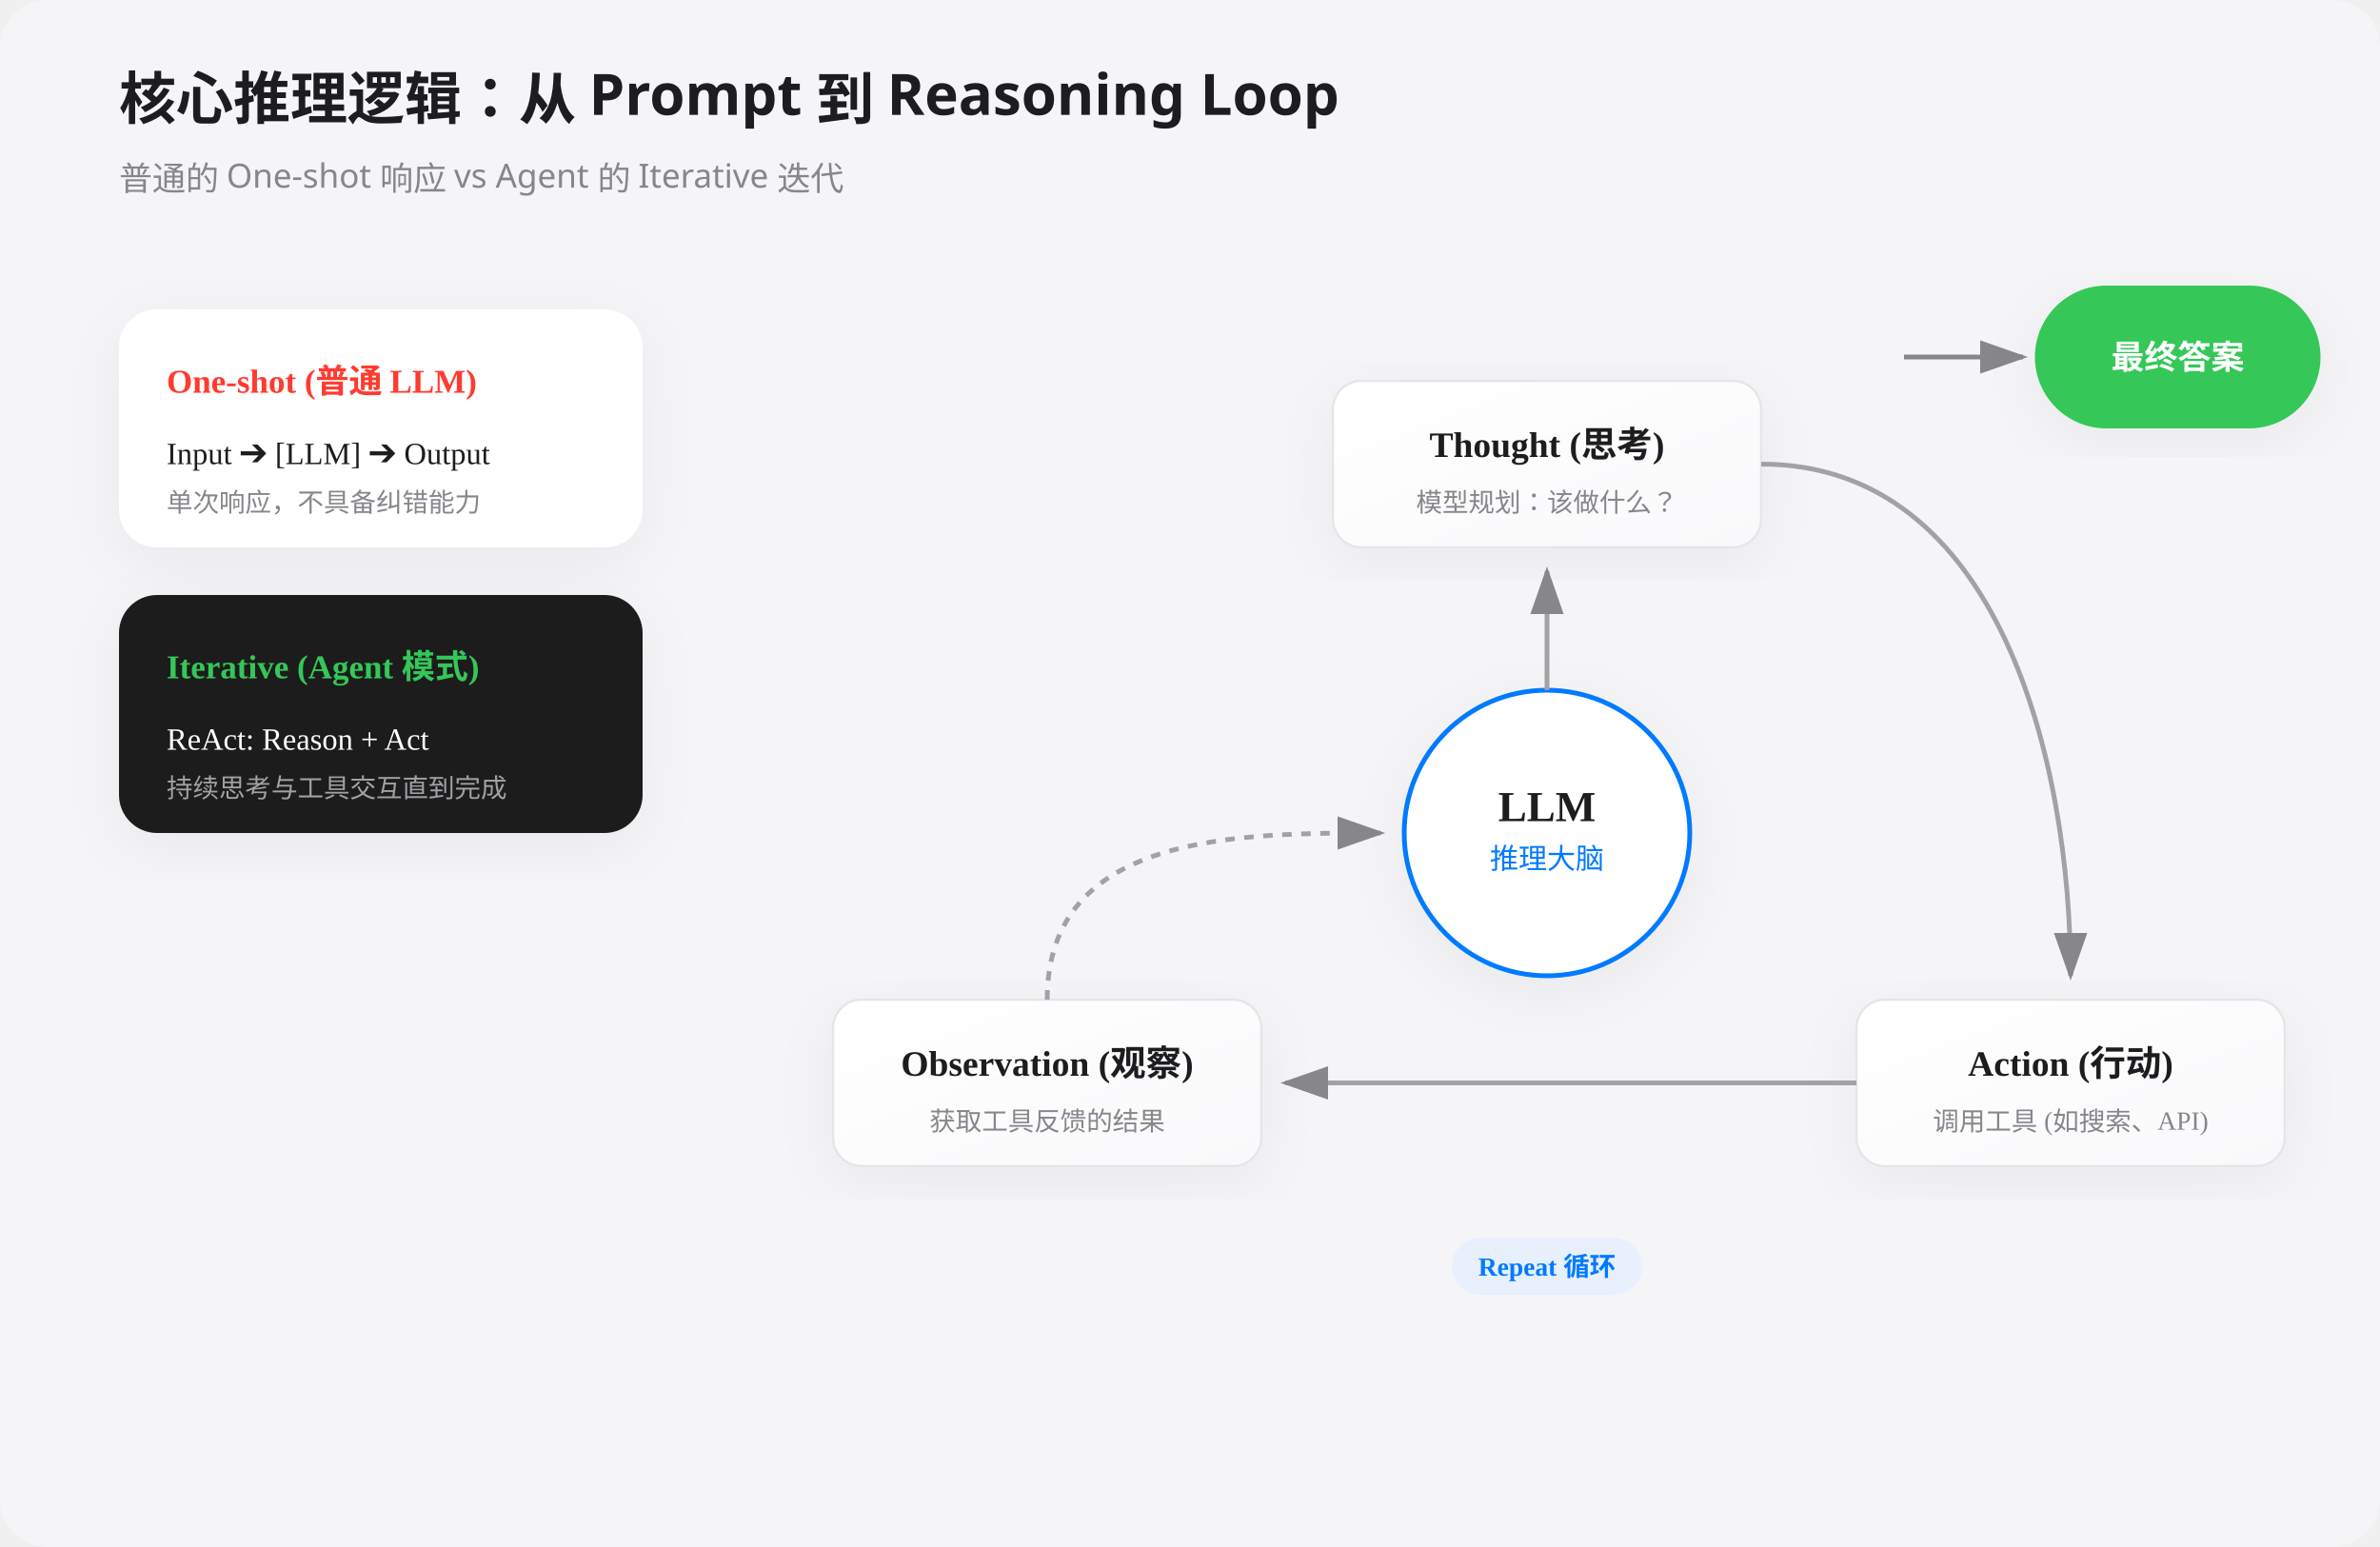
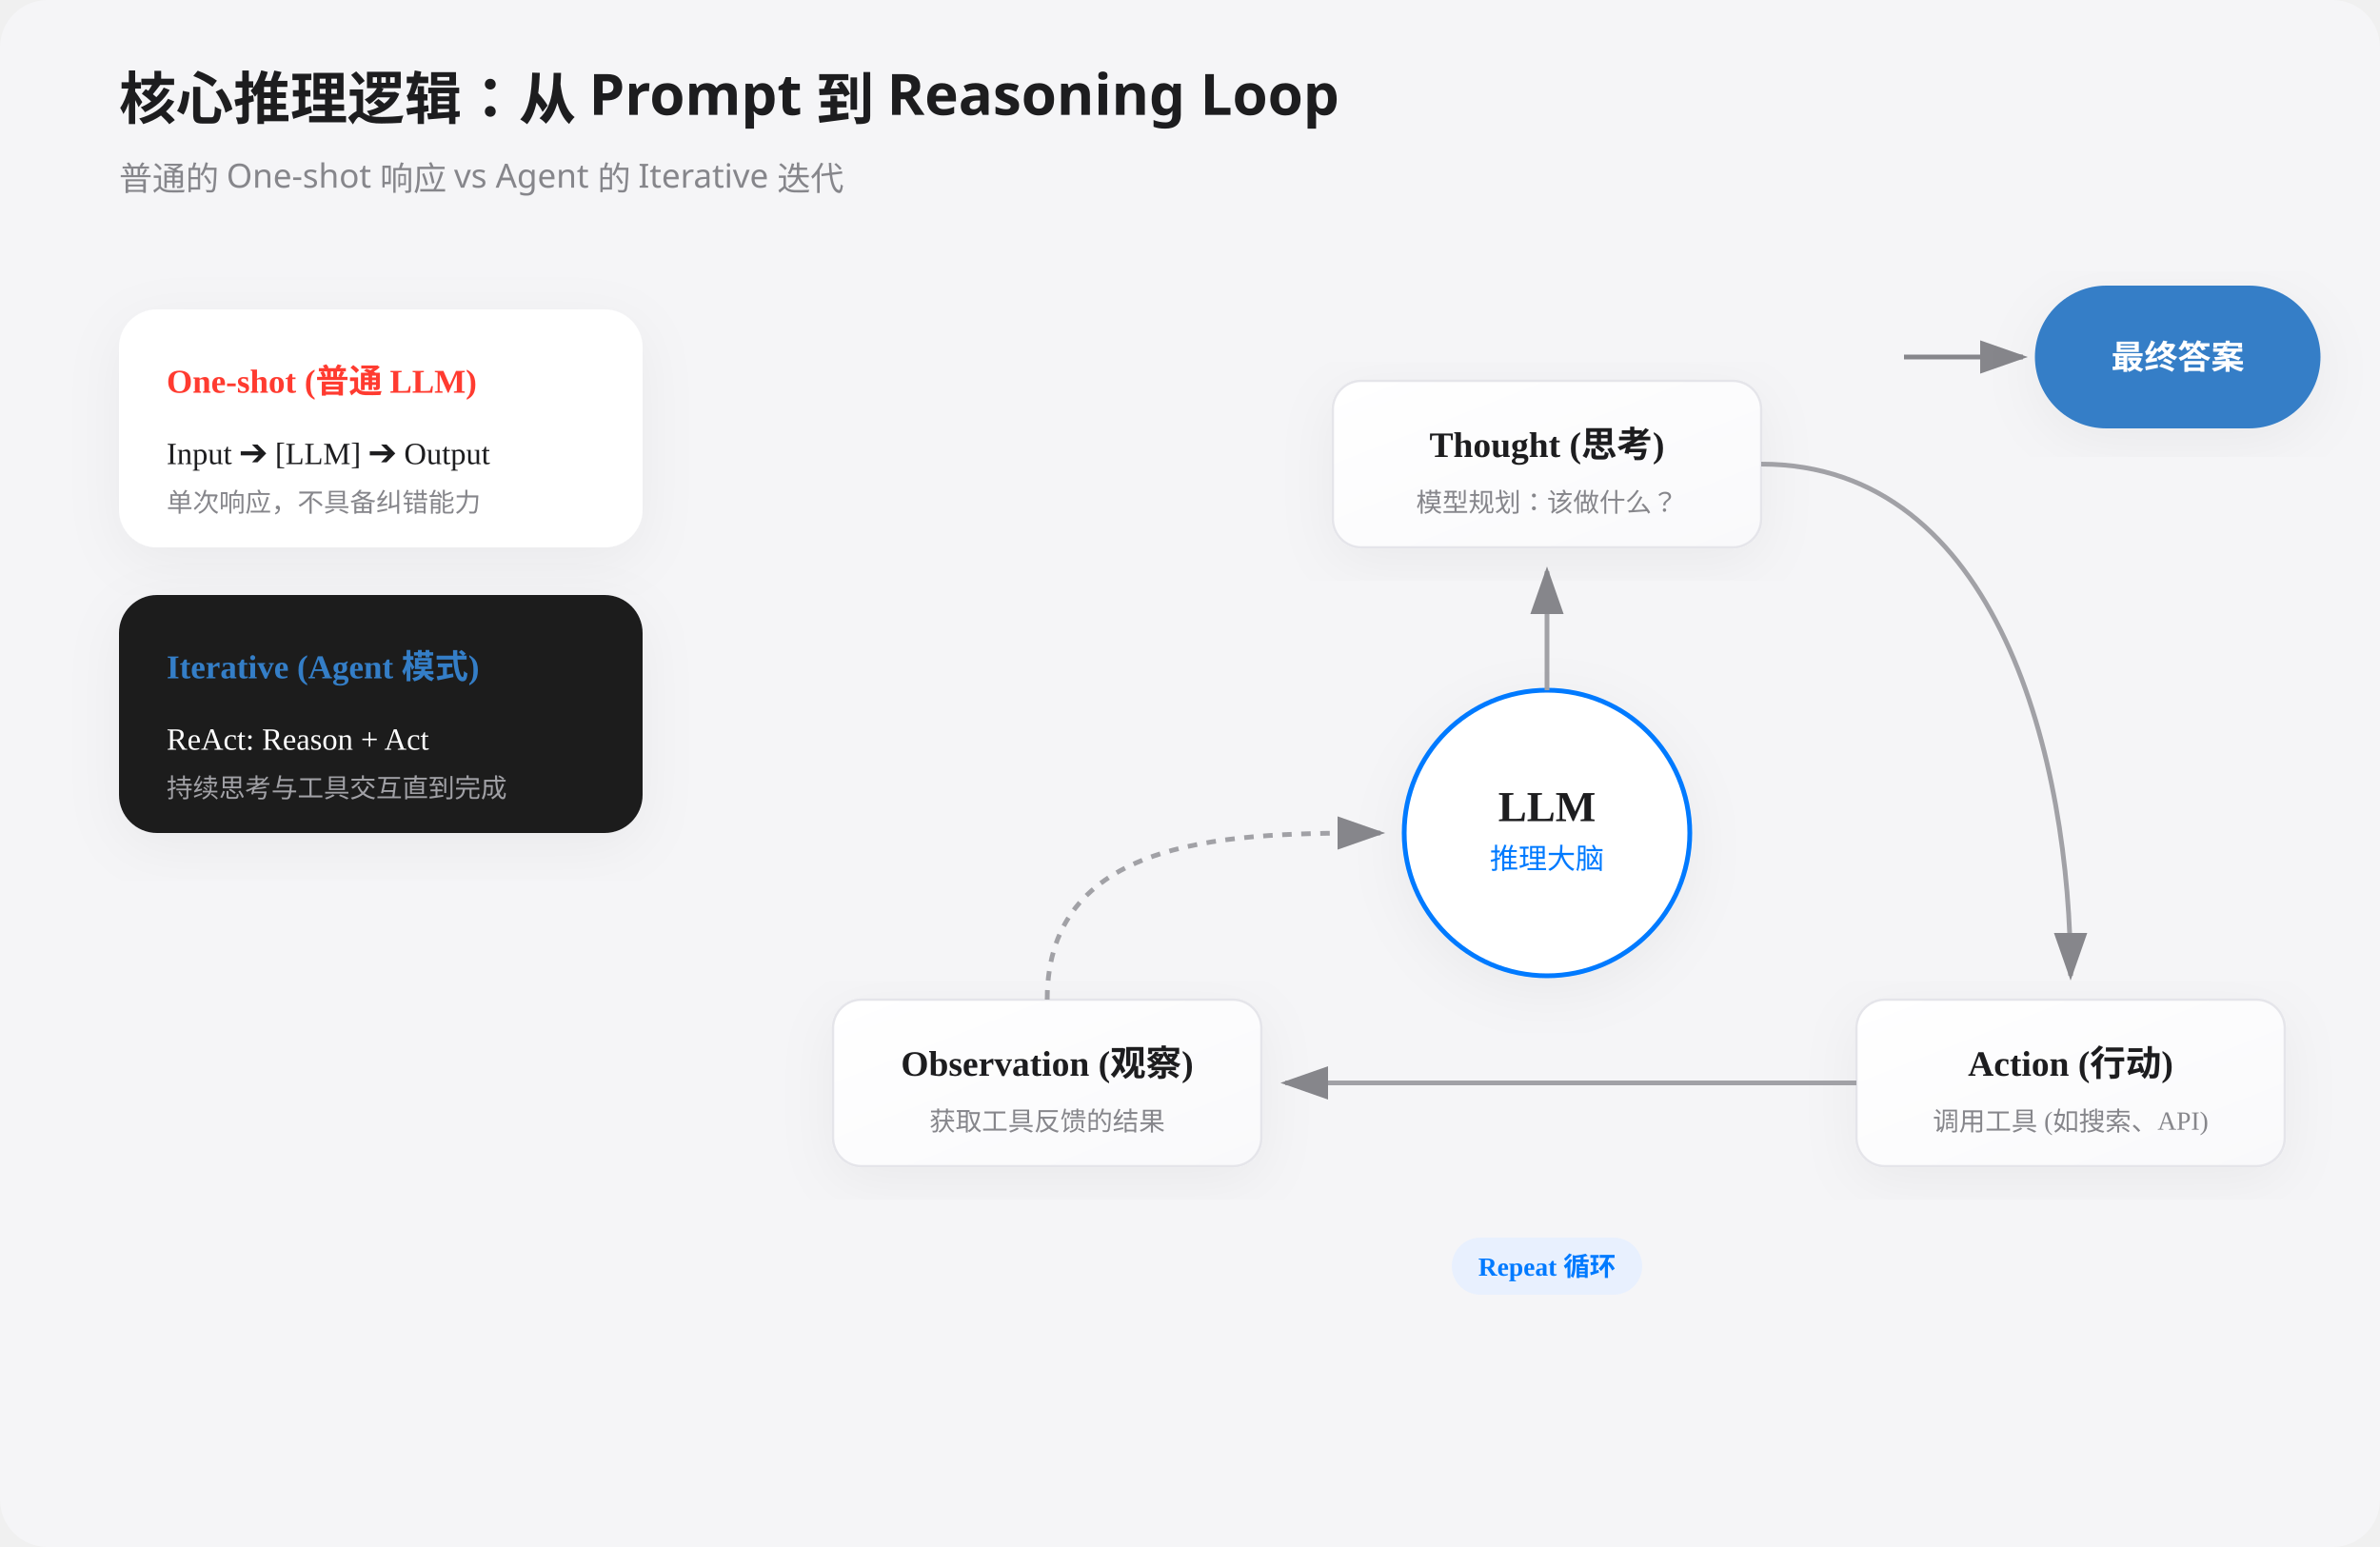
<svg xmlns="http://www.w3.org/2000/svg" viewBox="0 0 1000 650" width="100%" height="100%">
  <defs>
    <filter id="shadow" x="-20%" y="-20%" width="140%" height="140%">
      <feDropShadow dx="0" dy="6" stdDeviation="12" flood-color="#000000" flood-opacity="0.05" />
    </filter>
    <linearGradient id="rect-grad" x1="0%" y1="0%" x2="100%" y2="100%">
      <stop offset="0%" stop-color="#FFFFFF" />
      <stop offset="100%" stop-color="#F9F9FB" />
    </linearGradient>
    <marker id="arrow" markerWidth="10" markerHeight="7" refX="9" refY="3.5" orient="auto">
      <polygon points="0 0, 10 3.5, 0 7" fill="#86868B" />
    </marker>
  </defs>
  <rect width="100%" height="100%" fill="#F5F5F7" rx="20" />
  <text x="50" y="50" font-size="24" font-weight="700" fill="#1D1D1F" font-family="PingFang SC, sans-serif">核心推理逻辑：从 Prompt 到 Reasoning Loop</text>
  <text x="50" y="80" font-size="14" fill="#86868B" font-family="PingFang SC, sans-serif">普通的 One-shot 响应 vs Agent 的 Iterative 迭代</text>
  <g transform="translate(50, 130)">
    <rect width="220" height="100" rx="16" fill="#FFFFFF" filter="url(#shadow)" />
    <text x="20" y="35" font-size="14" font-weight="600" fill="#FF3B30">One-shot (普通 LLM)</text>
    <text x="20" y="65" font-size="13" fill="#1D1D1F">Input ➔ [LLM] ➔ Output</text>
    <text x="20" y="85" font-size="11" fill="#86868B">单次响应，不具备纠错能力</text>
  </g>
  <g transform="translate(50, 250)">
    <rect width="220" height="100" rx="16" fill="#1D1D1F" filter="url(#shadow)" />
-     <text x="20" y="35" font-size="14" font-weight="600" fill="#34C759">Iterative (Agent 模式)</text>
+     <text x="20" y="35" font-size="14" font-weight="600" fill="#347EC7">Iterative (Agent 模式)</text>
    <text x="20" y="65" font-size="13" fill="#FFFFFF">ReAct: Reason + Act</text>
    <text x="20" y="85" font-size="11" fill="#A1A1A6">持续思考与工具交互直到完成</text>
  </g>
  <circle cx="650" cy="350" r="60" fill="#FFFFFF" stroke="#007AFF" stroke-width="2" filter="url(#shadow)" />
  <text x="650" y="345" font-size="18" font-weight="700" fill="#1D1D1F" text-anchor="middle">LLM</text>
  <text x="650" y="365" font-size="12" fill="#007AFF" text-anchor="middle">推理大脑</text>
  <g transform="translate(560, 160)">
    <rect width="180" height="70" rx="12" fill="url(#rect-grad)" stroke="#E5E5EA" filter="url(#shadow)" />
    <text x="90" y="32" font-size="15" font-weight="600" fill="#1D1D1F" text-anchor="middle">Thought (思考)</text>
    <text x="90" y="55" font-size="11" fill="#86868B" text-anchor="middle">模型规划：该做什么？</text>
  </g>
  <g transform="translate(780, 420)">
    <rect width="180" height="70" rx="12" fill="url(#rect-grad)" stroke="#E5E5EA" filter="url(#shadow)" />
    <text x="90" y="32" font-size="15" font-weight="600" fill="#1D1D1F" text-anchor="middle">Action (行动)</text>
    <text x="90" y="55" font-size="11" fill="#86868B" text-anchor="middle">调用工具 (如搜索、API)</text>
  </g>
  <g transform="translate(350, 420)">
    <rect width="180" height="70" rx="12" fill="url(#rect-grad)" stroke="#E5E5EA" filter="url(#shadow)" />
    <text x="90" y="32" font-size="15" font-weight="600" fill="#1D1D1F" text-anchor="middle">Observation (观察)</text>
    <text x="90" y="55" font-size="11" fill="#86868B" text-anchor="middle">获取工具反馈的结果</text>
  </g>
  <g fill="none" stroke="#A1A1A6" stroke-width="2" marker-end="url(#arrow)">
    <path d="M 650 290 L 650 240" />
    <path d="M 740 195 C 840 195, 870 320, 870 410" />
    <path d="M 780 455 L 540 455" />
    <path d="M 440 420 C 440 350, 520 350, 580 350" stroke-dasharray="4,4" />
  </g>
  <g transform="translate(800, 100)">
    <path d="M 0 50 L 50 50" stroke="#86868B" stroke-width="2" marker-end="url(#arrow)" />
-     <rect x="55" y="20" width="120" height="60" rx="30" fill="#34C759" filter="url(#shadow)" />
+     <rect x="55" y="20" width="120" height="60" rx="30" fill="#347EC7" filter="url(#shadow)" />
    <text x="115" y="55" font-size="14" font-weight="600" fill="#FFFFFF" text-anchor="middle">最终答案</text>
  </g>
  <rect x="610" y="520" width="80" height="24" rx="12" fill="#E8F0FE" />
  <text x="650" y="536" font-size="11" fill="#007AFF" text-anchor="middle" font-weight="600">Repeat 循环</text>
</svg>
